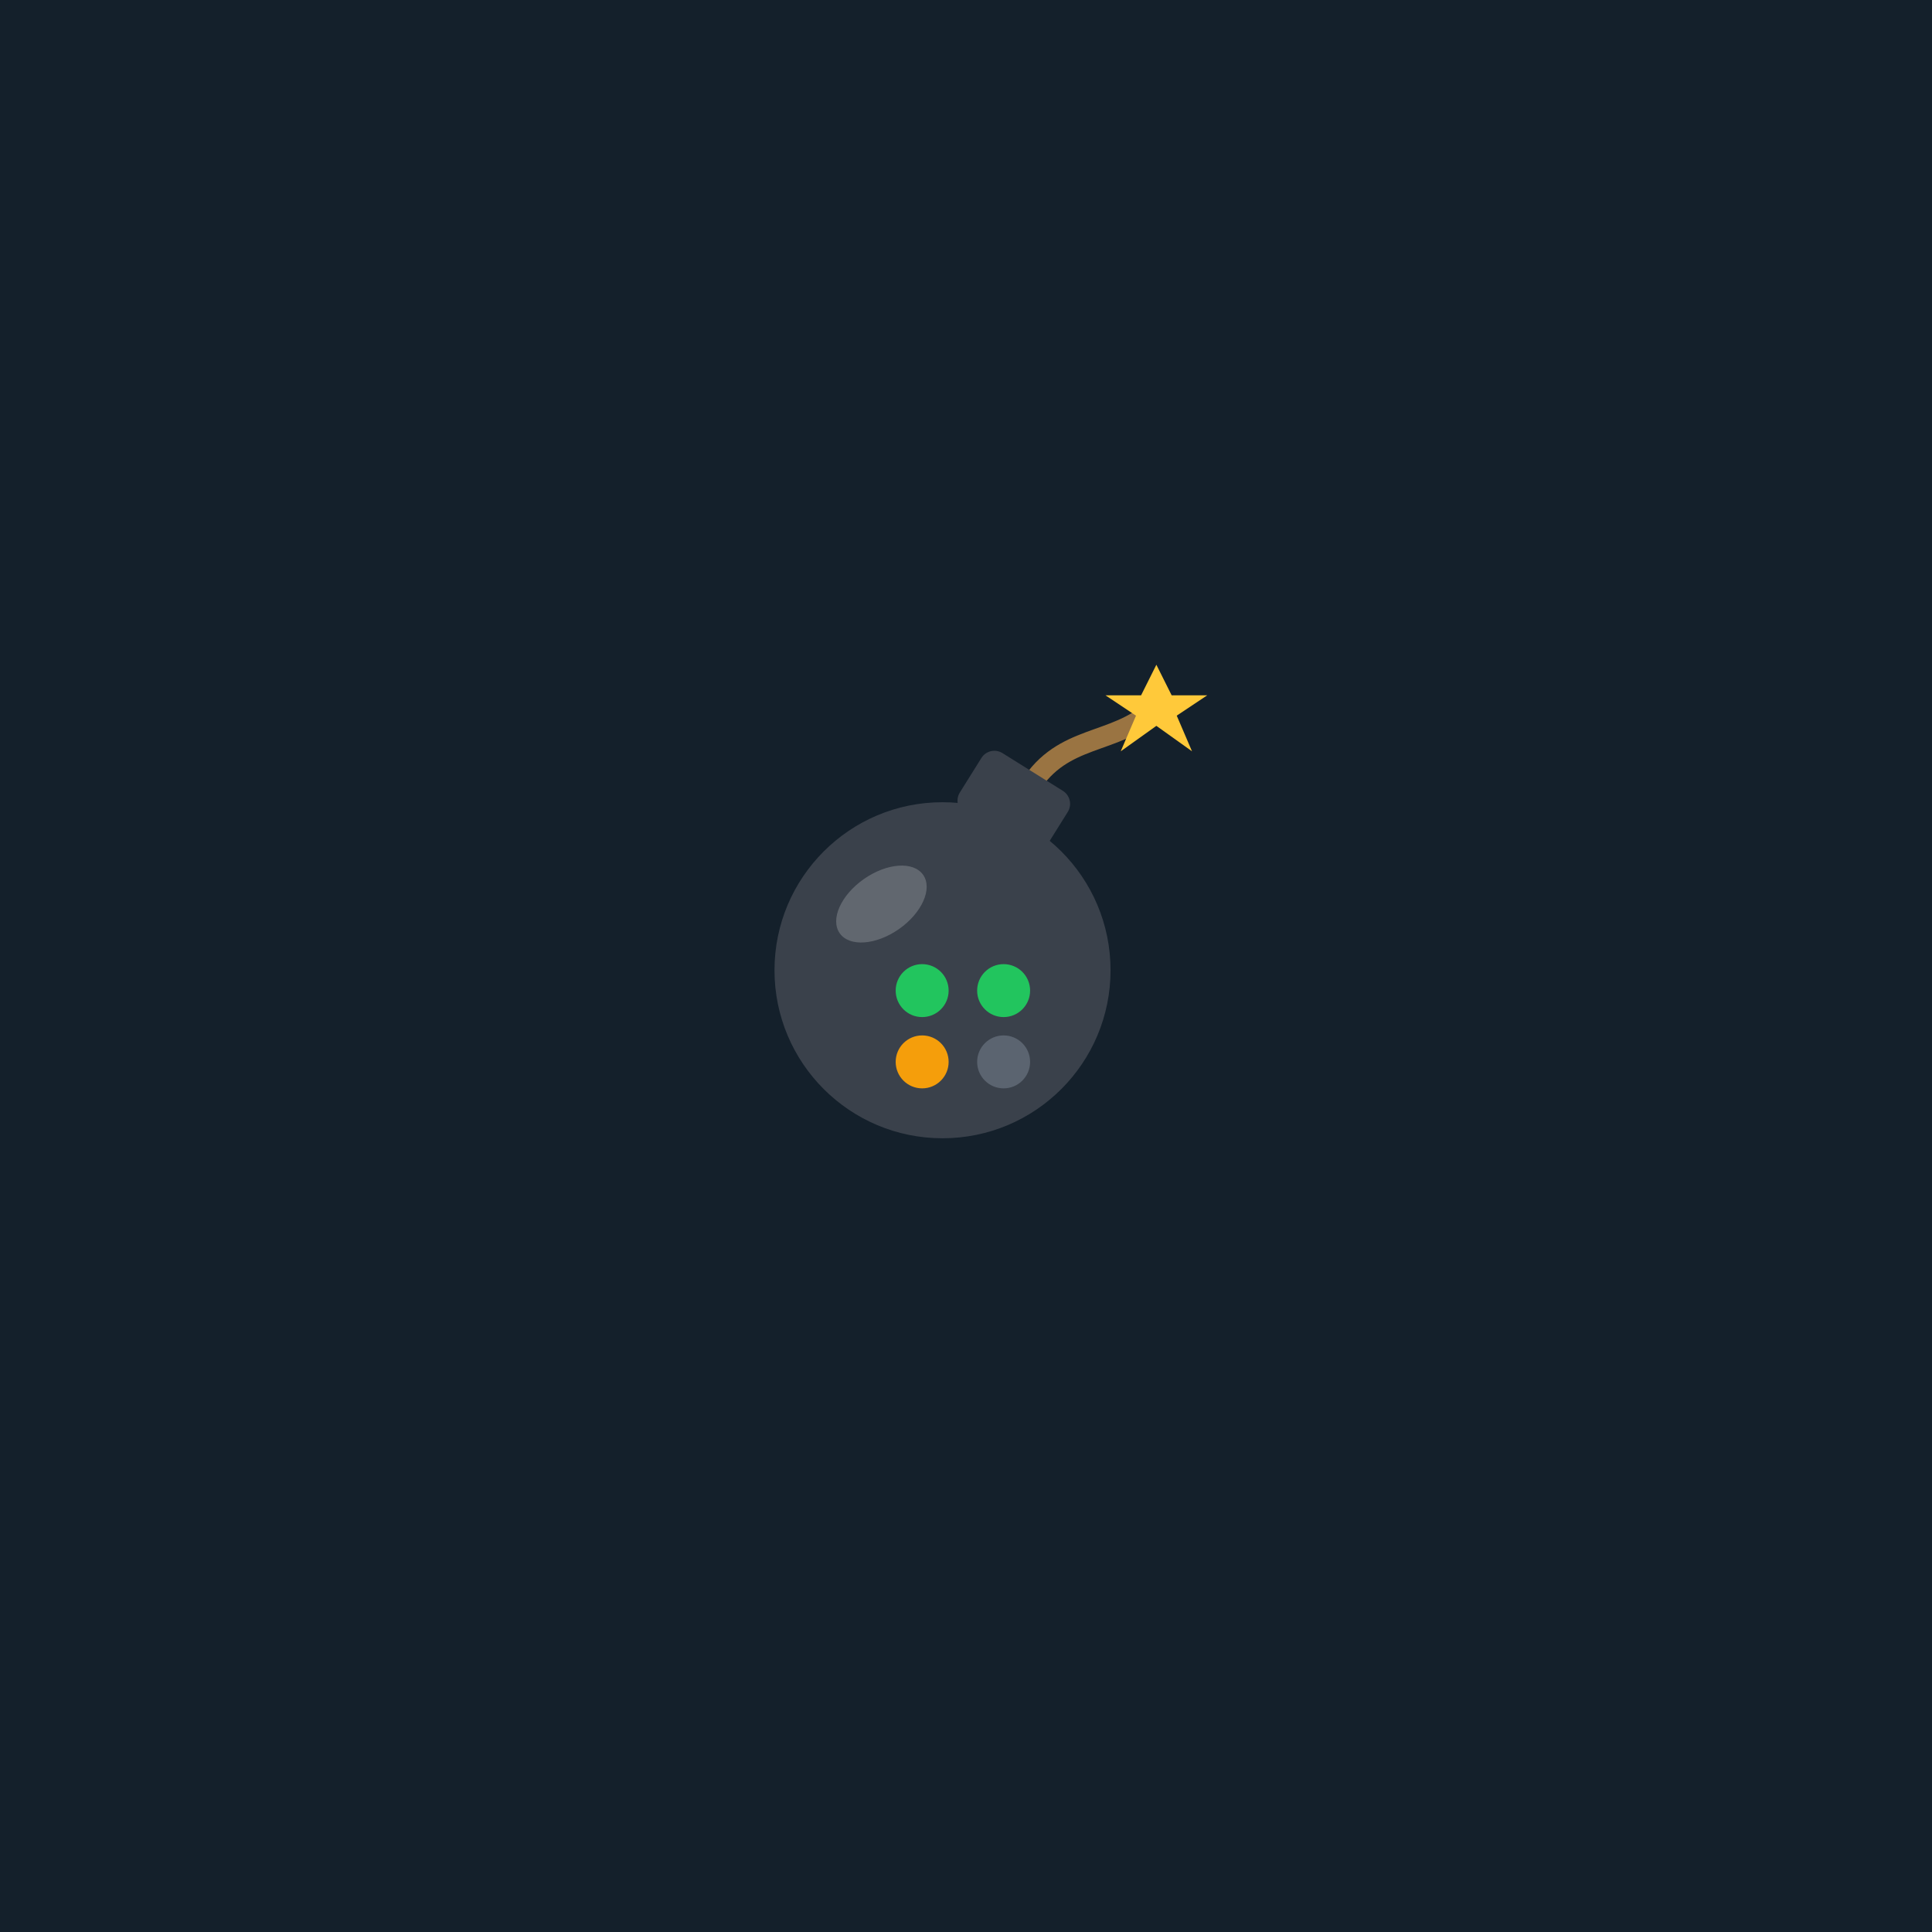
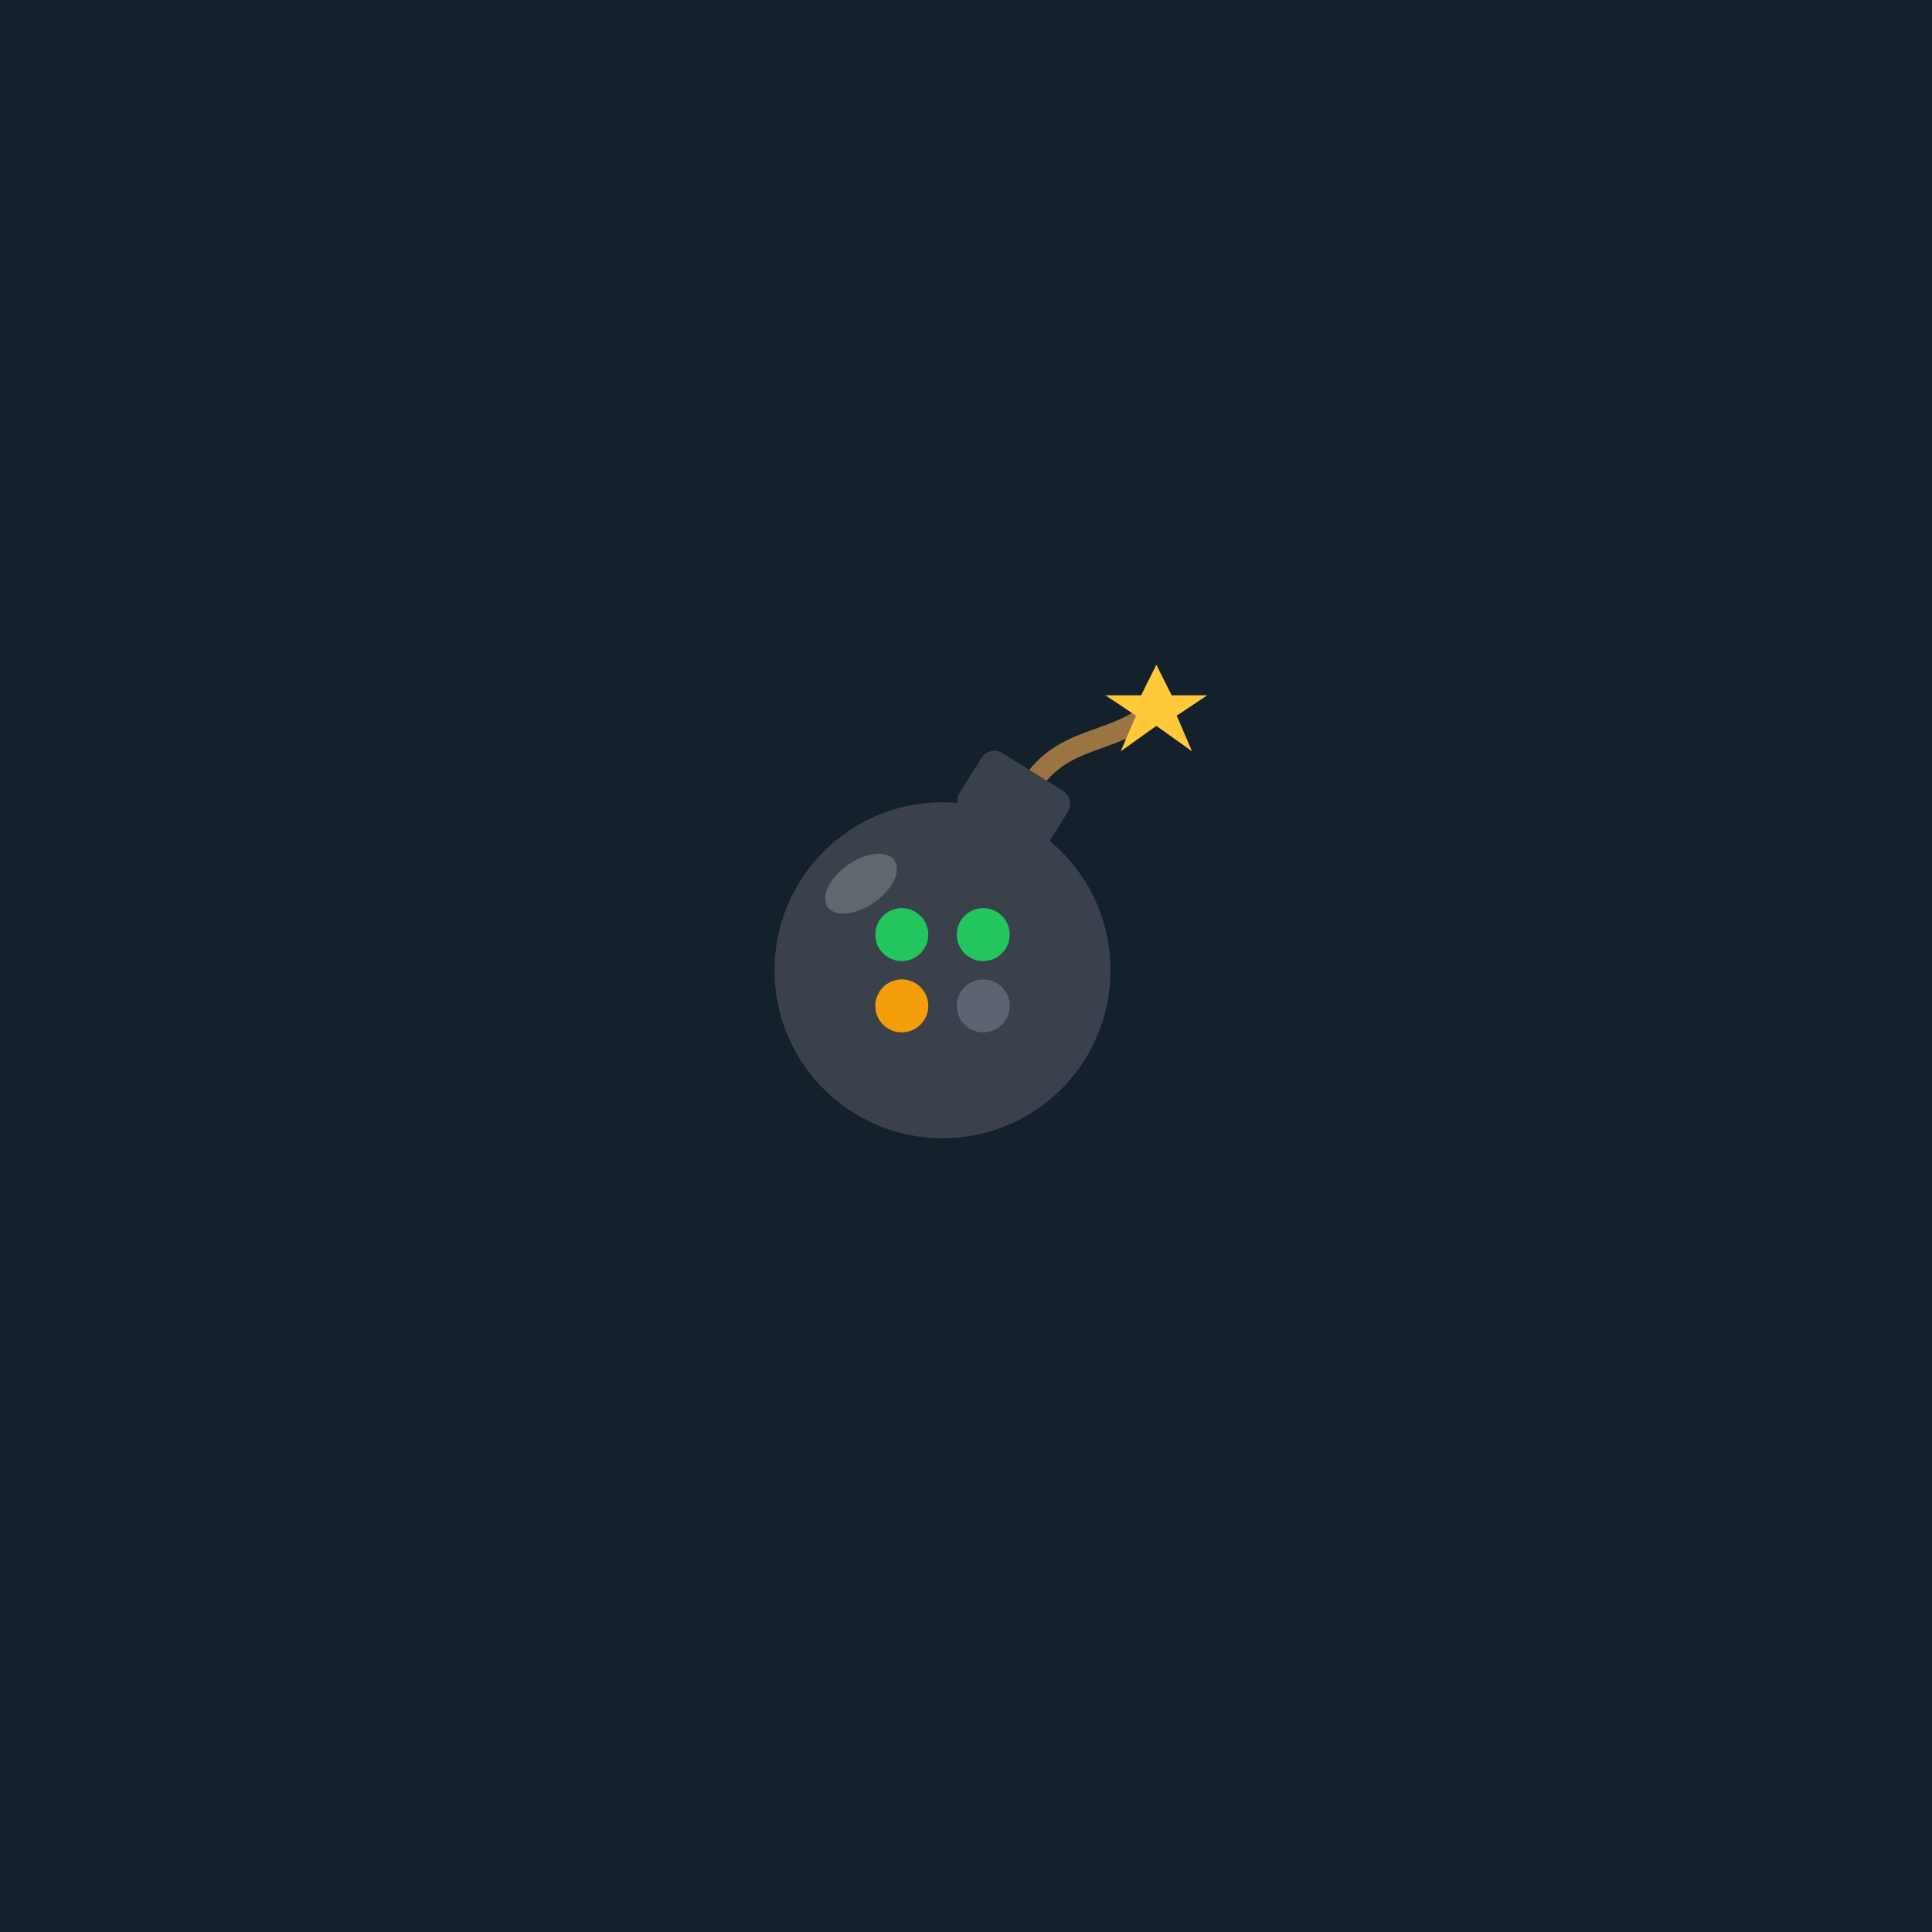
<svg xmlns="http://www.w3.org/2000/svg" viewBox="0 0 2732 2732" width="2732" height="2732">
  <rect width="2732" height="2732" fill="#14202b" />
  <g transform="translate(1016 940) scale(7.2)">
    <path d="M60 26 C 66 14, 76 16, 84 10" fill="none" stroke="#9a7442" stroke-width="4" stroke-linecap="round" />
    <rect x="48" y="20" width="20" height="14" rx="3" transform="rotate(32 58 27)" fill="#3a414b" />
    <circle cx="44" cy="60" r="33" fill="#3a414b" />
-     <ellipse cx="32" cy="47" rx="10" ry="6" transform="rotate(-35 32 47)" fill="#fff" opacity=".2" />
+     <ellipse cx="28" cy="43" rx="8" ry="4.5" transform="rotate(-35 28 43)" fill="#fff" opacity=".2" />
    <path d="M86 0 L89 6 L96 6 L90 10 L93 17 L86 12 L79 17 L82 10 L76 6 L83 6 Z" fill="#ffc93a" />
-     <g transform="translate(48 71)">
+     <g transform="translate(44 60)">
      <circle cx="-8" cy="-7" r="5.2" fill="#22c55e" />
      <circle cx="8" cy="-7" r="5.2" fill="#22c55e" />
      <circle cx="-8" cy="7" r="5.2" fill="#f59e0b" />
      <circle cx="8" cy="7" r="5.2" fill="#5b6470" />
    </g>
  </g>
</svg>
